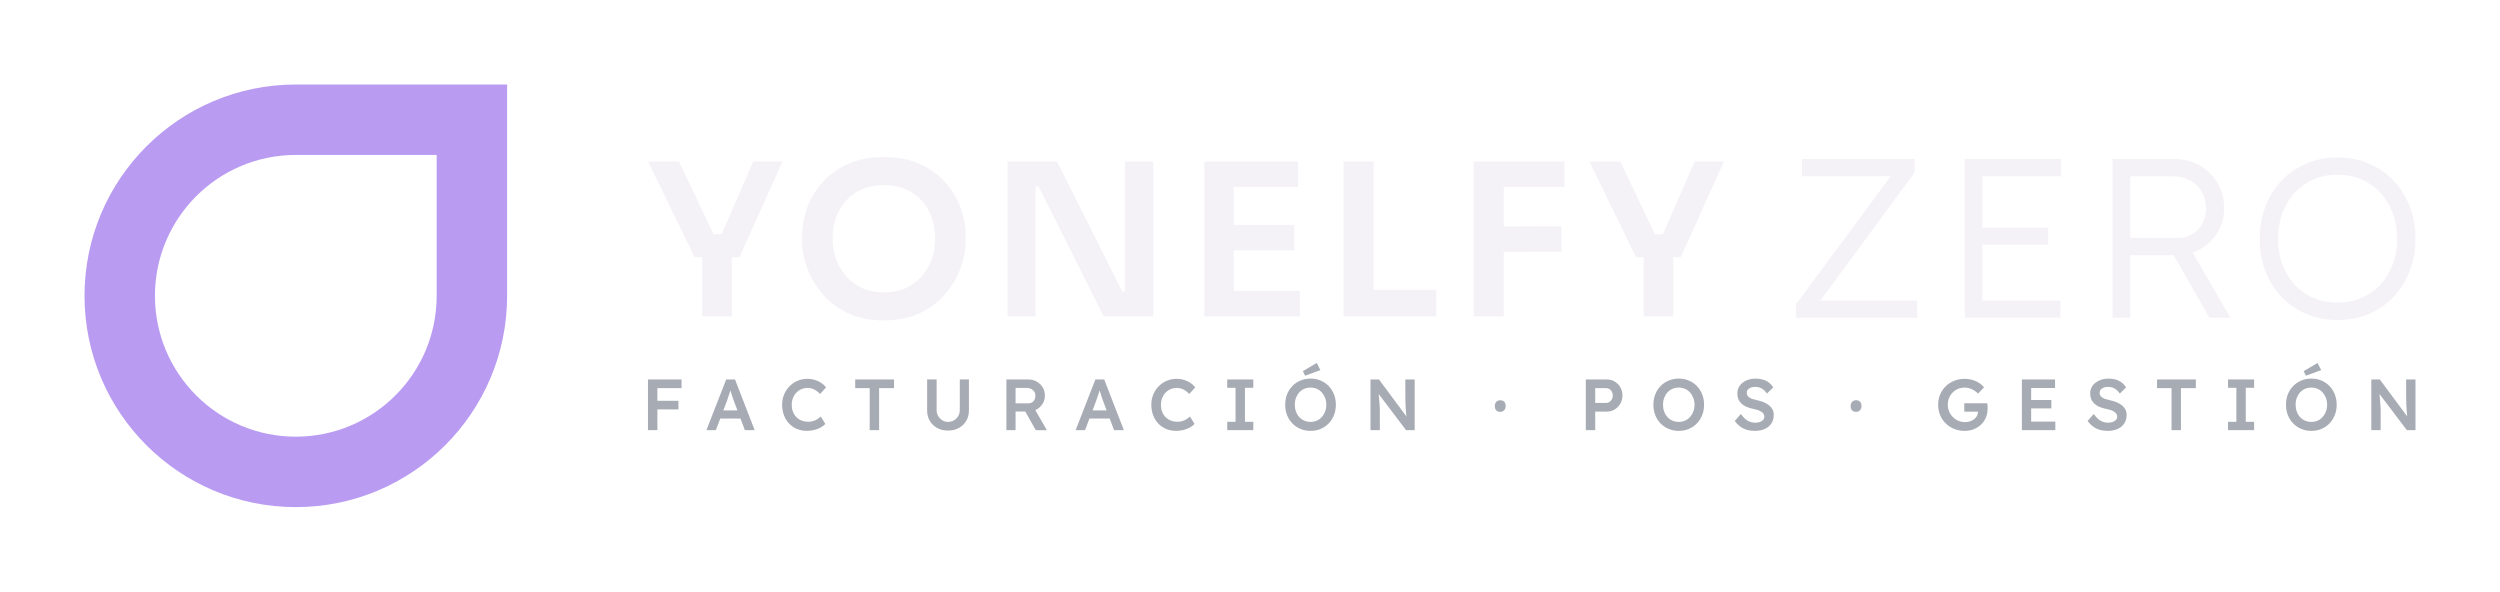
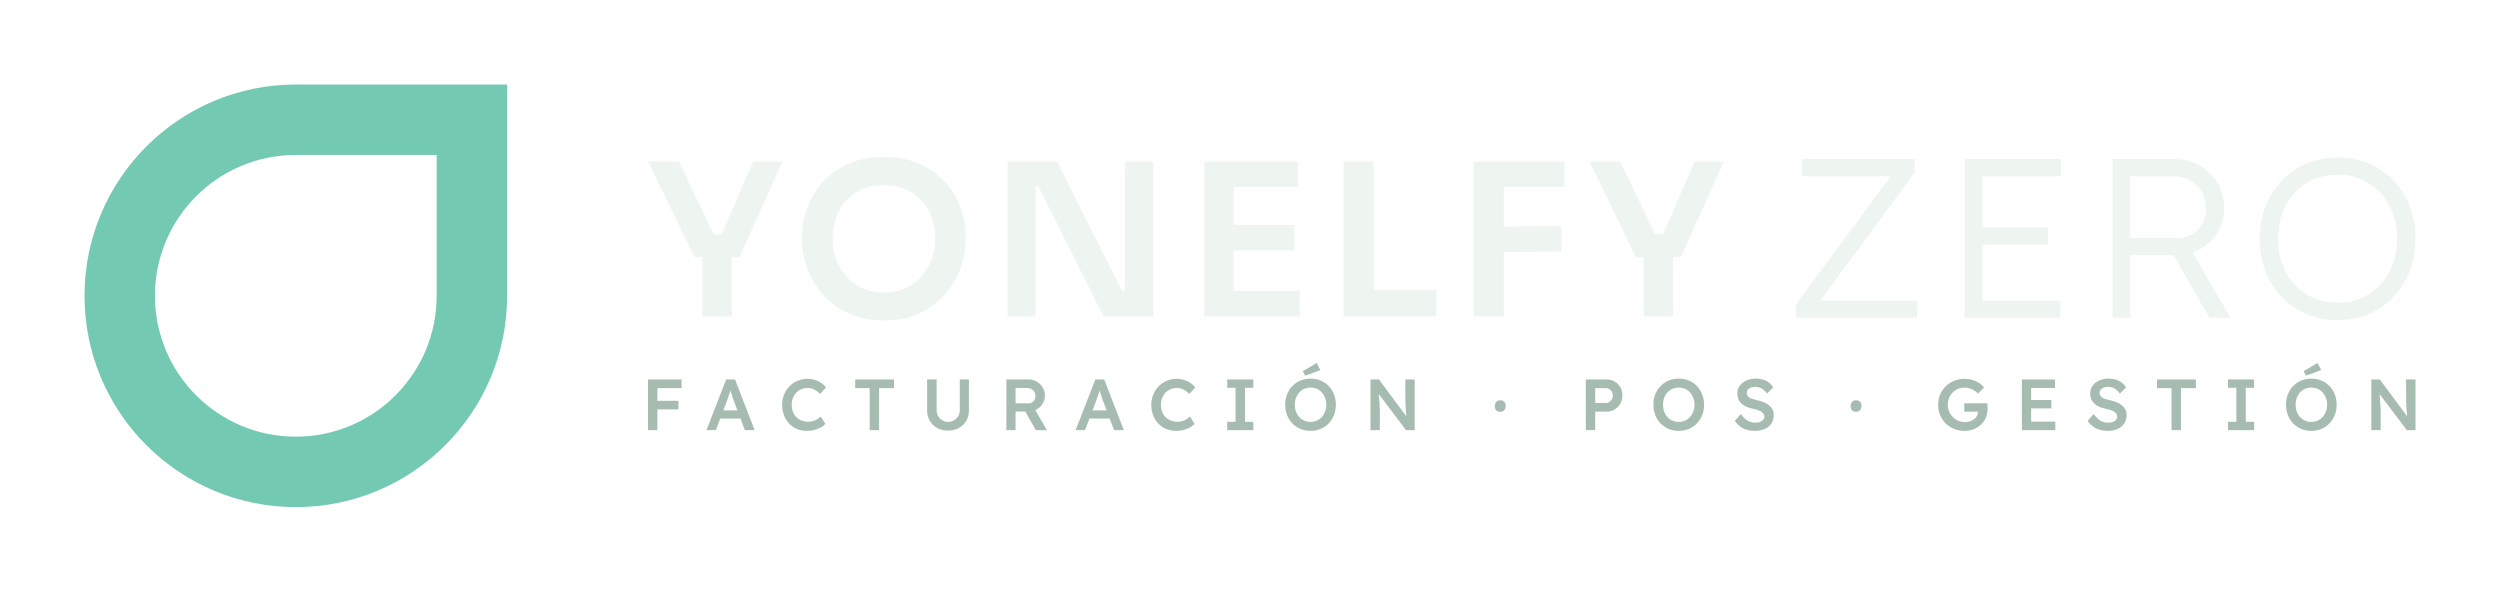
<svg xmlns="http://www.w3.org/2000/svg" viewBox="-24 -24 709.913 168" width="709.913" height="168" role="img" aria-label="YONELFY ZERO — Facturación · POS · Gestión">
  <g transform="translate(0 0) scale(1)">
-     <path fill-rule="evenodd" fill="#B99BF2" d="M0 60A60 60 0 0 1 60 0H120V60A60 60 0 0 1 60 120A60 60 0 0 1 0 60ZM20 60A40 40 0 0 1 60 20H100V60A40 40 0 0 1 60 100A40 40 0 0 1 20 60Z" />
+     <path fill-rule="evenodd" fill="#73C9B2" d="M0 60A60 60 0 0 1 60 0H120V60A60 60 0 0 1 60 120A60 60 0 0 1 0 60ZM20 60A40 40 0 0 1 60 20H100V60A40 40 0 0 1 60 100A40 40 0 0 1 20 60Z" />
  </g>
-   <path fill="#F4F2F7" d="M175.430 49.036L173.260 49.036L160 21.852L168.800 21.852L178.625 42.526L180.915 42.526L189.896 21.852L198.214 21.852L185.978 49.036L183.808 49.036L183.808 65.852L175.430 65.852L175.430 49.036ZM227.025 66.997L227.025 66.997Q221.058 66.997 216.688 64.888Q212.318 62.778 209.455 59.373Q206.592 55.967 205.175 52.019Q203.759 48.071 203.759 44.395L203.759 44.395L203.759 43.068Q203.759 39.030 205.205 35.022Q206.652 31.014 209.575 27.759Q212.499 24.504 216.838 22.545Q221.178 20.586 227.025 20.586L227.025 20.586Q232.811 20.586 237.151 22.545Q241.490 24.504 244.414 27.759Q247.337 31.014 248.784 35.022Q250.230 39.030 250.230 43.068L250.230 43.068L250.230 44.395Q250.230 48.071 248.814 52.019Q247.397 55.967 244.534 59.373Q241.671 62.778 237.301 64.888Q232.932 66.997 227.025 66.997ZM227.025 59.041L227.025 59.041Q230.400 59.041 233.082 57.836Q235.764 56.630 237.663 54.490Q239.562 52.351 240.556 49.608Q241.551 46.866 241.551 43.792L241.551 43.792Q241.551 40.477 240.556 37.704Q239.562 34.931 237.663 32.882Q235.764 30.833 233.052 29.688Q230.340 28.542 227.025 28.542L227.025 28.542Q223.649 28.542 220.937 29.688Q218.225 30.833 216.326 32.882Q214.427 34.931 213.433 37.704Q212.438 40.477 212.438 43.792L212.438 43.792Q212.438 46.866 213.433 49.608Q214.427 52.351 216.326 54.490Q218.225 56.630 220.937 57.836Q223.649 59.041 227.025 59.041ZM270.060 65.852L262.104 65.852L262.104 21.852L276.148 21.852L294.652 58.740L295.436 58.740L295.436 21.852L303.512 21.852L303.512 65.852L289.408 65.852L270.904 28.964L270.060 28.964L270.060 65.852ZM345.101 65.852L317.978 65.852L317.978 21.852L344.619 21.852L344.619 29.085L326.356 29.085L326.356 39.874L343.534 39.874L343.534 47.107L326.356 47.107L326.356 58.619L345.101 58.619L345.101 65.852ZM383.858 65.852L357.518 65.852L357.518 21.852L366.077 21.852L366.077 58.318L383.858 58.318L383.858 65.852ZM403.025 65.852L394.466 65.852L394.466 21.852L420.263 21.852L420.263 29.085L403.025 29.085L403.025 40.296L419.419 40.236L419.419 47.468L403.025 47.529L403.025 65.852ZM442.745 49.036L440.575 49.036L427.315 21.852L436.115 21.852L445.940 42.526L448.230 42.526L457.211 21.852L465.529 21.852L453.293 49.036L451.123 49.036L451.123 65.852L442.745 65.852L442.745 49.036Z" />
-   <path fill="#F4F2F7" d="M520.408 66.233L486.022 66.233L486.022 62.369L513.904 24.699L514.870 26.052L487.696 26.052L487.696 21.158L519.700 21.158L519.700 24.957L491.946 62.691L490.980 61.339L520.408 61.339M561.094 66.233L533.920 66.233L533.920 21.158L561.223 21.158L561.223 26.052L538.943 26.052L538.943 61.339L561.094 61.339L561.094 66.233M557.617 45.498L536.238 45.498L536.238 40.605L557.617 40.605M580.917 66.233L575.894 66.233L575.894 21.158L593.538 21.158Q597.466 21.158 600.653 22.993Q603.841 24.828 605.708 27.983Q607.576 31.139 607.576 35.131Q607.576 38.866 605.773 41.892Q603.970 44.919 600.879 46.690Q597.788 48.461 593.924 48.461L580.917 48.461L580.917 66.233M609.379 66.233L603.390 66.233L592.057 46.400L596.886 44.726L609.379 66.233M580.917 26.052L580.917 43.567L594.375 43.567Q596.758 43.567 598.561 42.472Q600.364 41.377 601.394 39.478Q602.424 37.578 602.424 35.131Q602.424 32.491 601.201 30.430Q599.977 28.370 597.820 27.211Q595.663 26.052 592.894 26.052M639.762 66.877Q634.997 66.877 630.972 65.171Q626.947 63.464 623.953 60.373Q620.959 57.282 619.317 53.065Q617.675 48.847 617.675 43.824Q617.675 38.802 619.317 34.584Q620.959 30.366 623.953 27.243Q626.947 24.120 630.972 22.413Q634.997 20.707 639.762 20.707Q644.591 20.707 648.616 22.413Q652.640 24.120 655.635 27.243Q658.629 30.366 660.271 34.584Q661.913 38.802 661.913 43.824Q661.913 48.782 660.271 53Q658.629 57.218 655.635 60.341Q652.640 63.464 648.616 65.171Q644.591 66.877 639.762 66.877M639.762 61.919Q643.432 61.919 646.555 60.599Q649.678 59.279 651.932 56.832Q654.186 54.385 655.442 51.068Q656.697 47.752 656.697 43.824Q656.697 39.832 655.442 36.516Q654.186 33.199 651.932 30.752Q649.678 28.305 646.555 26.953Q643.432 25.601 639.762 25.601Q636.091 25.601 632.968 26.953Q629.845 28.305 627.591 30.752Q625.338 33.199 624.114 36.516Q622.891 39.832 622.891 43.824Q622.891 47.752 624.114 51.068Q625.338 54.385 627.591 56.832Q629.845 59.279 632.968 60.599Q636.091 61.919 639.762 61.919" />
-   <path fill="#A7ABB4" d="M162.673 98.148L160 98.148L160 83.754L162.673 83.754L162.673 98.148M168.657 92.246L161.234 92.246L161.234 89.820L168.657 89.820L168.657 92.246M169.541 86.222L161.234 86.222L161.234 83.754L169.541 83.754M179.274 98.148L176.600 98.148L182.214 83.754L184.723 83.754L190.295 98.148L187.519 98.148L184.435 89.964Q184.332 89.717 184.157 89.183Q183.982 88.648 183.777 88.021Q183.571 87.394 183.407 86.849Q183.242 86.304 183.160 86.057L183.674 86.036Q183.551 86.448 183.386 86.962Q183.222 87.476 183.037 88.031Q182.851 88.586 182.677 89.100Q182.502 89.614 182.358 90.026L179.274 98.148M187.622 94.858L179.150 94.858L180.075 92.534L186.635 92.534M205.189 98.354Q203.626 98.354 202.331 97.819Q201.035 97.284 200.089 96.287Q199.143 95.290 198.619 93.922Q198.095 92.555 198.095 90.930Q198.095 89.368 198.650 88.031Q199.205 86.694 200.192 85.687Q201.179 84.679 202.495 84.124Q203.811 83.569 205.353 83.569Q206.402 83.569 207.389 83.877Q208.376 84.186 209.199 84.731Q210.021 85.276 210.576 85.995L208.870 87.867Q208.335 87.311 207.769 86.931Q207.204 86.551 206.597 86.355Q205.991 86.160 205.353 86.160Q204.407 86.160 203.575 86.509Q202.742 86.859 202.135 87.496Q201.529 88.134 201.179 89.008Q200.829 89.882 200.829 90.951Q200.829 92.041 201.169 92.925Q201.508 93.809 202.135 94.447Q202.762 95.084 203.636 95.423Q204.510 95.763 205.559 95.763Q206.238 95.763 206.875 95.578Q207.512 95.393 208.057 95.053Q208.602 94.714 209.055 94.262L210.371 96.380Q209.877 96.935 209.055 97.387Q208.232 97.840 207.214 98.097Q206.196 98.354 205.189 98.354M225.634 98.148L222.961 98.148L222.961 86.222L218.849 86.222L218.849 83.754L229.870 83.754L229.870 86.222L225.634 86.222M245.196 98.271Q243.489 98.271 242.152 97.541Q240.816 96.811 240.045 95.526Q239.274 94.241 239.274 92.617L239.274 83.733L241.967 83.733L241.967 92.432Q241.967 93.398 242.410 94.149Q242.852 94.899 243.592 95.351Q244.332 95.804 245.196 95.804Q246.142 95.804 246.902 95.351Q247.663 94.899 248.105 94.149Q248.548 93.398 248.548 92.432L248.548 83.733L251.138 83.733L251.138 92.617Q251.138 94.241 250.367 95.526Q249.596 96.811 248.260 97.541Q246.923 98.271 245.196 98.271M264.387 98.148L261.776 98.148L261.776 83.754L268.027 83.754Q269.322 83.754 270.391 84.361Q271.461 84.967 272.088 86.006Q272.715 87.044 272.715 88.340Q272.715 89.573 272.088 90.612Q271.461 91.650 270.402 92.257Q269.343 92.863 268.027 92.863L264.387 92.863L264.387 98.148M273.291 98.169L270.124 98.148L266.464 91.650L269.219 91.136L273.291 98.169M264.387 86.160L264.387 90.540L268.047 90.540Q268.644 90.540 269.086 90.262Q269.528 89.985 269.775 89.491Q270.021 88.998 270.021 88.401Q270.021 87.723 269.713 87.229Q269.404 86.736 268.849 86.448Q268.294 86.160 267.574 86.160M284.113 98.148L281.440 98.148L287.053 83.754L289.562 83.754L295.135 98.148L292.359 98.148L289.274 89.964Q289.171 89.717 288.997 89.183Q288.822 88.648 288.616 88.021Q288.411 87.394 288.246 86.849Q288.082 86.304 287.999 86.057L288.513 86.036Q288.390 86.448 288.225 86.962Q288.061 87.476 287.876 88.031Q287.691 88.586 287.516 89.100Q287.341 89.614 287.197 90.026L284.113 98.148M292.461 94.858L283.990 94.858L284.915 92.534L291.474 92.534M310.028 98.354Q308.465 98.354 307.170 97.819Q305.875 97.284 304.929 96.287Q303.983 95.290 303.458 93.922Q302.934 92.555 302.934 90.930Q302.934 89.368 303.489 88.031Q304.044 86.694 305.031 85.687Q306.018 84.679 307.334 84.124Q308.651 83.569 310.193 83.569Q311.241 83.569 312.228 83.877Q313.215 84.186 314.038 84.731Q314.861 85.276 315.416 85.995L313.709 87.867Q313.174 87.311 312.609 86.931Q312.043 86.551 311.437 86.355Q310.830 86.160 310.193 86.160Q309.247 86.160 308.414 86.509Q307.581 86.859 306.975 87.496Q306.368 88.134 306.018 89.008Q305.669 89.882 305.669 90.951Q305.669 92.041 306.008 92.925Q306.347 93.809 306.975 94.447Q307.602 95.084 308.476 95.423Q309.350 95.763 310.398 95.763Q311.077 95.763 311.714 95.578Q312.352 95.393 312.897 95.053Q313.442 94.714 313.894 94.262L315.210 96.380Q314.717 96.935 313.894 97.387Q313.072 97.840 312.054 98.097Q311.036 98.354 310.028 98.354M331.893 98.148L324.490 98.148L324.490 95.783L326.855 95.783L326.855 86.119L324.490 86.119L324.490 83.754L331.893 83.754L331.893 86.119L329.528 86.119L329.528 95.783L331.893 95.783M348.143 98.354Q346.601 98.354 345.285 97.798Q343.969 97.243 342.992 96.246Q342.016 95.249 341.481 93.891Q340.946 92.534 340.946 90.930Q340.946 89.327 341.481 87.969Q342.016 86.612 342.992 85.615Q343.969 84.618 345.285 84.062Q346.601 83.507 348.143 83.507Q349.706 83.507 351.022 84.062Q352.338 84.618 353.305 85.625Q354.271 86.633 354.806 87.980Q355.340 89.327 355.340 90.930Q355.340 92.514 354.806 93.871Q354.271 95.228 353.305 96.236Q352.338 97.243 351.022 97.798Q349.706 98.354 348.143 98.354M348.143 95.804Q349.130 95.804 349.943 95.444Q350.755 95.084 351.351 94.416Q351.948 93.748 352.287 92.863Q352.626 91.979 352.626 90.930Q352.626 89.882 352.287 88.998Q351.948 88.113 351.351 87.445Q350.755 86.777 349.943 86.417Q349.130 86.057 348.143 86.057Q347.177 86.057 346.354 86.417Q345.532 86.777 344.936 87.435Q344.339 88.093 344.010 88.977Q343.681 89.861 343.681 90.930Q343.681 91.979 344.010 92.874Q344.339 93.768 344.936 94.426Q345.532 95.084 346.354 95.444Q347.177 95.804 348.143 95.804M350.940 81.101L346.601 82.685L345.964 81.389L349.912 79.066M367.828 98.148L365.176 98.148L365.176 83.754L367.581 83.754L375.930 95.002L375.478 95.084Q375.395 94.508 375.334 93.902Q375.272 93.295 375.221 92.637Q375.169 91.979 375.138 91.259Q375.107 90.540 375.087 89.748Q375.066 88.956 375.066 88.072L375.066 83.754L377.719 83.754L377.719 98.148L375.272 98.148L366.882 87.065L367.417 86.921Q367.520 88.072 367.592 88.884Q367.664 89.697 367.705 90.283Q367.746 90.869 367.777 91.259Q367.808 91.650 367.818 91.969Q367.828 92.288 367.828 92.575M402.016 92.946Q401.276 92.946 400.875 92.514Q400.474 92.082 400.474 91.301Q400.474 90.581 400.895 90.118Q401.317 89.656 402.016 89.656Q402.756 89.656 403.157 90.077Q403.558 90.499 403.558 91.301Q403.558 92.020 403.137 92.483Q402.715 92.946 402.016 92.946M428.986 98.148L426.313 98.148L426.313 83.754L432.297 83.754Q433.530 83.754 434.528 84.350Q435.525 84.947 436.121 85.975Q436.718 87.003 436.718 88.278Q436.718 89.573 436.121 90.612Q435.525 91.650 434.528 92.267Q433.530 92.884 432.297 92.884L428.986 92.884L428.986 98.148M428.986 86.222L428.986 90.416L432.112 90.416Q432.626 90.416 433.047 90.128Q433.469 89.841 433.726 89.368Q433.983 88.895 433.983 88.298Q433.983 87.702 433.726 87.239Q433.469 86.777 433.047 86.499Q432.626 86.222 432.112 86.222M452.701 98.354Q451.159 98.354 449.843 97.798Q448.527 97.243 447.550 96.246Q446.573 95.249 446.039 93.891Q445.504 92.534 445.504 90.930Q445.504 89.327 446.039 87.969Q446.573 86.612 447.550 85.615Q448.527 84.618 449.843 84.062Q451.159 83.507 452.701 83.507Q454.264 83.507 455.580 84.062Q456.896 84.618 457.862 85.625Q458.829 86.633 459.363 87.980Q459.898 89.327 459.898 90.930Q459.898 92.514 459.363 93.871Q458.829 95.228 457.862 96.236Q456.896 97.243 455.580 97.798Q454.264 98.354 452.701 98.354M452.701 95.804Q453.688 95.804 454.500 95.444Q455.313 95.084 455.909 94.416Q456.505 93.748 456.844 92.863Q457.184 91.979 457.184 90.930Q457.184 89.882 456.844 88.998Q456.505 88.113 455.909 87.445Q455.313 86.777 454.500 86.417Q453.688 86.057 452.701 86.057Q451.735 86.057 450.912 86.417Q450.090 86.777 449.493 87.435Q448.897 88.093 448.568 88.977Q448.239 89.861 448.239 90.930Q448.239 91.979 448.568 92.874Q448.897 93.768 449.493 94.426Q450.090 95.084 450.912 95.444Q451.735 95.804 452.701 95.804M474.298 98.354Q473.044 98.354 471.995 98.035Q470.946 97.716 470.103 97.079Q469.260 96.441 468.602 95.537L470.350 93.562Q471.358 94.961 472.324 95.495Q473.291 96.030 474.504 96.030Q475.203 96.030 475.779 95.814Q476.354 95.598 476.683 95.218Q477.012 94.837 477.012 94.344Q477.012 93.994 476.879 93.696Q476.745 93.398 476.478 93.162Q476.211 92.925 475.820 92.719Q475.429 92.514 474.936 92.370Q474.442 92.226 473.846 92.103Q472.715 91.876 471.872 91.496Q471.029 91.116 470.453 90.550Q469.877 89.985 469.610 89.275Q469.343 88.566 469.343 87.661Q469.343 86.756 469.743 85.995Q470.144 85.235 470.844 84.679Q471.543 84.124 472.468 83.816Q473.393 83.507 474.463 83.507Q475.676 83.507 476.632 83.795Q477.588 84.083 478.318 84.648Q479.048 85.214 479.521 86.016L477.753 87.764Q477.341 87.126 476.827 86.705Q476.313 86.283 475.717 86.067Q475.121 85.851 474.463 85.851Q473.722 85.851 473.177 86.057Q472.633 86.263 472.324 86.643Q472.016 87.023 472.016 87.558Q472.016 87.969 472.201 88.288Q472.386 88.607 472.725 88.854Q473.064 89.100 473.599 89.285Q474.134 89.470 474.812 89.614Q475.943 89.841 476.848 90.221Q477.753 90.601 478.390 91.126Q479.028 91.650 479.357 92.318Q479.686 92.987 479.686 93.809Q479.686 95.228 479.017 96.246Q478.349 97.264 477.136 97.809Q475.923 98.354 474.298 98.354M503.057 92.946Q502.317 92.946 501.916 92.514Q501.515 92.082 501.515 91.301Q501.515 90.581 501.937 90.118Q502.358 89.656 503.057 89.656Q503.798 89.656 504.198 90.077Q504.599 90.499 504.599 91.301Q504.599 92.020 504.178 92.483Q503.756 92.946 503.057 92.946M533.893 98.354Q532.269 98.354 530.891 97.788Q529.513 97.223 528.495 96.215Q527.478 95.208 526.922 93.861Q526.367 92.514 526.367 90.930Q526.367 89.368 526.933 88.021Q527.498 86.674 528.526 85.677Q529.554 84.679 530.942 84.124Q532.330 83.569 533.934 83.569Q535.065 83.569 536.114 83.877Q537.163 84.186 538.006 84.741Q538.849 85.296 539.404 85.995L537.718 87.764Q537.142 87.209 536.536 86.838Q535.929 86.468 535.271 86.263Q534.613 86.057 533.914 86.057Q532.886 86.057 532.012 86.427Q531.138 86.797 530.490 87.455Q529.842 88.113 529.472 88.998Q529.102 89.882 529.102 90.930Q529.102 91.938 529.482 92.843Q529.863 93.748 530.541 94.426Q531.220 95.105 532.115 95.485Q533.009 95.866 534.017 95.866Q534.777 95.866 535.435 95.639Q536.093 95.413 536.607 95.012Q537.122 94.611 537.399 94.077Q537.677 93.542 537.677 92.925L537.677 92.473L538.047 92.904L533.790 92.904L533.790 90.519L540.309 90.519Q540.350 90.745 540.370 91.023Q540.391 91.301 540.401 91.558Q540.412 91.815 540.412 92Q540.412 93.419 539.918 94.580Q539.425 95.742 538.530 96.585Q537.636 97.428 536.453 97.891Q535.271 98.354 533.893 98.354M559.644 98.148L550.144 98.148L550.144 83.754L559.562 83.754L559.562 86.180L552.776 86.180L552.776 95.722L559.644 95.722L559.644 98.148M558.513 91.979L551.378 91.979L551.378 89.594L558.513 89.594M574.496 98.354Q573.242 98.354 572.193 98.035Q571.145 97.716 570.302 97.079Q569.459 96.441 568.801 95.537L570.548 93.562Q571.556 94.961 572.522 95.495Q573.489 96.030 574.702 96.030Q575.401 96.030 575.977 95.814Q576.553 95.598 576.882 95.218Q577.211 94.837 577.211 94.344Q577.211 93.994 577.077 93.696Q576.943 93.398 576.676 93.162Q576.409 92.925 576.018 92.719Q575.627 92.514 575.134 92.370Q574.640 92.226 574.044 92.103Q572.913 91.876 572.070 91.496Q571.227 91.116 570.651 90.550Q570.075 89.985 569.808 89.275Q569.541 88.566 569.541 87.661Q569.541 86.756 569.942 85.995Q570.343 85.235 571.042 84.679Q571.741 84.124 572.666 83.816Q573.592 83.507 574.661 83.507Q575.874 83.507 576.830 83.795Q577.787 84.083 578.517 84.648Q579.247 85.214 579.719 86.016L577.951 87.764Q577.540 87.126 577.026 86.705Q576.512 86.283 575.915 86.067Q575.319 85.851 574.661 85.851Q573.921 85.851 573.376 86.057Q572.831 86.263 572.522 86.643Q572.214 87.023 572.214 87.558Q572.214 87.969 572.399 88.288Q572.584 88.607 572.923 88.854Q573.263 89.100 573.797 89.285Q574.332 89.470 575.011 89.614Q576.142 89.841 577.046 90.221Q577.951 90.601 578.588 91.126Q579.226 91.650 579.555 92.318Q579.884 92.987 579.884 93.809Q579.884 95.228 579.216 96.246Q578.547 97.264 577.334 97.809Q576.121 98.354 574.496 98.354M595.312 98.148L592.639 98.148L592.639 86.222L588.526 86.222L588.526 83.754L599.548 83.754L599.548 86.222L595.312 86.222M616.087 98.148L608.684 98.148L608.684 95.783L611.049 95.783L611.049 86.119L608.684 86.119L608.684 83.754L616.087 83.754L616.087 86.119L613.722 86.119L613.722 95.783L616.087 95.783M632.338 98.354Q630.795 98.354 629.479 97.798Q628.163 97.243 627.187 96.246Q626.210 95.249 625.675 93.891Q625.141 92.534 625.141 90.930Q625.141 89.327 625.675 87.969Q626.210 86.612 627.187 85.615Q628.163 84.618 629.479 84.062Q630.795 83.507 632.338 83.507Q633.900 83.507 635.216 84.062Q636.532 84.618 637.499 85.625Q638.465 86.633 639 87.980Q639.535 89.327 639.535 90.930Q639.535 92.514 639 93.871Q638.465 95.228 637.499 96.236Q636.532 97.243 635.216 97.798Q633.900 98.354 632.338 98.354M632.338 95.804Q633.325 95.804 634.137 95.444Q634.949 95.084 635.545 94.416Q636.142 93.748 636.481 92.863Q636.820 91.979 636.820 90.930Q636.820 89.882 636.481 88.998Q636.142 88.113 635.545 87.445Q634.949 86.777 634.137 86.417Q633.325 86.057 632.338 86.057Q631.371 86.057 630.549 86.417Q629.726 86.777 629.130 87.435Q628.533 88.093 628.204 88.977Q627.875 89.861 627.875 90.930Q627.875 91.979 628.204 92.874Q628.533 93.768 629.130 94.426Q629.726 95.084 630.549 95.444Q631.371 95.804 632.338 95.804M635.134 81.101L630.795 82.685L630.158 81.389L634.106 79.066M652.022 98.148L649.370 98.148L649.370 83.754L651.776 83.754L660.124 95.002L659.672 95.084Q659.589 94.508 659.528 93.902Q659.466 93.295 659.415 92.637Q659.363 91.979 659.332 91.259Q659.302 90.540 659.281 89.748Q659.260 88.956 659.260 88.072L659.260 83.754L661.913 83.754L661.913 98.148L659.466 98.148L651.076 87.065L651.611 86.921Q651.714 88.072 651.786 88.884Q651.858 89.697 651.899 90.283Q651.940 90.869 651.971 91.259Q652.002 91.650 652.012 91.969Q652.022 92.288 652.022 92.575" />
+   <path fill="#EEF5F1" d="M175.430 49.036L173.260 49.036L160 21.852L168.800 21.852L178.625 42.526L180.915 42.526L189.896 21.852L198.214 21.852L185.978 49.036L183.808 49.036L183.808 65.852L175.430 65.852L175.430 49.036ZM227.025 66.997L227.025 66.997Q221.058 66.997 216.688 64.888Q212.318 62.778 209.455 59.373Q206.592 55.967 205.175 52.019Q203.759 48.071 203.759 44.395L203.759 44.395L203.759 43.068Q203.759 39.030 205.205 35.022Q206.652 31.014 209.575 27.759Q212.499 24.504 216.838 22.545Q221.178 20.586 227.025 20.586L227.025 20.586Q232.811 20.586 237.151 22.545Q241.490 24.504 244.414 27.759Q247.337 31.014 248.784 35.022Q250.230 39.030 250.230 43.068L250.230 43.068L250.230 44.395Q250.230 48.071 248.814 52.019Q247.397 55.967 244.534 59.373Q241.671 62.778 237.301 64.888Q232.932 66.997 227.025 66.997ZM227.025 59.041L227.025 59.041Q230.400 59.041 233.082 57.836Q235.764 56.630 237.663 54.490Q239.562 52.351 240.556 49.608Q241.551 46.866 241.551 43.792L241.551 43.792Q241.551 40.477 240.556 37.704Q239.562 34.931 237.663 32.882Q235.764 30.833 233.052 29.688Q230.340 28.542 227.025 28.542L227.025 28.542Q223.649 28.542 220.937 29.688Q218.225 30.833 216.326 32.882Q214.427 34.931 213.433 37.704Q212.438 40.477 212.438 43.792L212.438 43.792Q212.438 46.866 213.433 49.608Q214.427 52.351 216.326 54.490Q218.225 56.630 220.937 57.836Q223.649 59.041 227.025 59.041ZM270.060 65.852L262.104 65.852L262.104 21.852L276.148 21.852L294.652 58.740L295.436 58.740L295.436 21.852L303.512 21.852L303.512 65.852L289.408 65.852L270.904 28.964L270.060 28.964L270.060 65.852ZM345.101 65.852L317.978 65.852L317.978 21.852L344.619 21.852L344.619 29.085L326.356 29.085L326.356 39.874L343.534 39.874L343.534 47.107L326.356 47.107L326.356 58.619L345.101 58.619L345.101 65.852ZM383.858 65.852L357.518 65.852L357.518 21.852L366.077 21.852L366.077 58.318L383.858 58.318L383.858 65.852ZM403.025 65.852L394.466 65.852L394.466 21.852L420.263 21.852L420.263 29.085L403.025 29.085L403.025 40.296L419.419 40.236L419.419 47.468L403.025 47.529L403.025 65.852ZM442.745 49.036L440.575 49.036L427.315 21.852L436.115 21.852L445.940 42.526L448.230 42.526L457.211 21.852L465.529 21.852L453.293 49.036L451.123 49.036L451.123 65.852L442.745 65.852L442.745 49.036Z" />
+   <path fill="#EEF5F1" d="M520.408 66.233L486.022 66.233L486.022 62.369L513.904 24.699L514.870 26.052L487.696 26.052L487.696 21.158L519.700 21.158L519.700 24.957L491.946 62.691L490.980 61.339L520.408 61.339M561.094 66.233L533.920 66.233L533.920 21.158L561.223 21.158L561.223 26.052L538.943 26.052L538.943 61.339L561.094 61.339L561.094 66.233M557.617 45.498L536.238 45.498L536.238 40.605L557.617 40.605M580.917 66.233L575.894 66.233L575.894 21.158L593.538 21.158Q597.466 21.158 600.653 22.993Q603.841 24.828 605.708 27.983Q607.576 31.139 607.576 35.131Q607.576 38.866 605.773 41.892Q603.970 44.919 600.879 46.690Q597.788 48.461 593.924 48.461L580.917 48.461L580.917 66.233M609.379 66.233L603.390 66.233L592.057 46.400L596.886 44.726L609.379 66.233M580.917 26.052L580.917 43.567L594.375 43.567Q596.758 43.567 598.561 42.472Q600.364 41.377 601.394 39.478Q602.424 37.578 602.424 35.131Q602.424 32.491 601.201 30.430Q599.977 28.370 597.820 27.211Q595.663 26.052 592.894 26.052M639.762 66.877Q634.997 66.877 630.972 65.171Q626.947 63.464 623.953 60.373Q620.959 57.282 619.317 53.065Q617.675 48.847 617.675 43.824Q617.675 38.802 619.317 34.584Q620.959 30.366 623.953 27.243Q626.947 24.120 630.972 22.413Q634.997 20.707 639.762 20.707Q644.591 20.707 648.616 22.413Q652.640 24.120 655.635 27.243Q658.629 30.366 660.271 34.584Q661.913 38.802 661.913 43.824Q661.913 48.782 660.271 53Q658.629 57.218 655.635 60.341Q652.640 63.464 648.616 65.171Q644.591 66.877 639.762 66.877M639.762 61.919Q643.432 61.919 646.555 60.599Q649.678 59.279 651.932 56.832Q654.186 54.385 655.442 51.068Q656.697 47.752 656.697 43.824Q656.697 39.832 655.442 36.516Q654.186 33.199 651.932 30.752Q649.678 28.305 646.555 26.953Q643.432 25.601 639.762 25.601Q636.091 25.601 632.968 26.953Q629.845 28.305 627.591 30.752Q625.338 33.199 624.114 36.516Q622.891 39.832 622.891 43.824Q622.891 47.752 624.114 51.068Q625.338 54.385 627.591 56.832Q629.845 59.279 632.968 60.599Q636.091 61.919 639.762 61.919" />
+   <path fill="#A6BCB1" d="M162.673 98.148L160 98.148L160 83.754L162.673 83.754L162.673 98.148M168.657 92.246L161.234 92.246L161.234 89.820L168.657 89.820L168.657 92.246M169.541 86.222L161.234 86.222L161.234 83.754L169.541 83.754M179.274 98.148L176.600 98.148L182.214 83.754L184.723 83.754L190.295 98.148L187.519 98.148L184.435 89.964Q184.332 89.717 184.157 89.183Q183.982 88.648 183.777 88.021Q183.571 87.394 183.407 86.849Q183.242 86.304 183.160 86.057L183.674 86.036Q183.551 86.448 183.386 86.962Q183.222 87.476 183.037 88.031Q182.851 88.586 182.677 89.100Q182.502 89.614 182.358 90.026L179.274 98.148M187.622 94.858L179.150 94.858L180.075 92.534L186.635 92.534M205.189 98.354Q203.626 98.354 202.331 97.819Q201.035 97.284 200.089 96.287Q199.143 95.290 198.619 93.922Q198.095 92.555 198.095 90.930Q198.095 89.368 198.650 88.031Q199.205 86.694 200.192 85.687Q201.179 84.679 202.495 84.124Q203.811 83.569 205.353 83.569Q206.402 83.569 207.389 83.877Q208.376 84.186 209.199 84.731Q210.021 85.276 210.576 85.995L208.870 87.867Q208.335 87.311 207.769 86.931Q207.204 86.551 206.597 86.355Q205.991 86.160 205.353 86.160Q204.407 86.160 203.575 86.509Q202.742 86.859 202.135 87.496Q201.529 88.134 201.179 89.008Q200.829 89.882 200.829 90.951Q200.829 92.041 201.169 92.925Q201.508 93.809 202.135 94.447Q202.762 95.084 203.636 95.423Q204.510 95.763 205.559 95.763Q206.238 95.763 206.875 95.578Q207.512 95.393 208.057 95.053Q208.602 94.714 209.055 94.262L210.371 96.380Q209.877 96.935 209.055 97.387Q208.232 97.840 207.214 98.097Q206.196 98.354 205.189 98.354M225.634 98.148L222.961 98.148L222.961 86.222L218.849 86.222L218.849 83.754L229.870 83.754L229.870 86.222L225.634 86.222M245.196 98.271Q243.489 98.271 242.152 97.541Q240.816 96.811 240.045 95.526Q239.274 94.241 239.274 92.617L239.274 83.733L241.967 83.733L241.967 92.432Q241.967 93.398 242.410 94.149Q242.852 94.899 243.592 95.351Q244.332 95.804 245.196 95.804Q246.142 95.804 246.902 95.351Q247.663 94.899 248.105 94.149Q248.548 93.398 248.548 92.432L248.548 83.733L251.138 83.733L251.138 92.617Q251.138 94.241 250.367 95.526Q249.596 96.811 248.260 97.541Q246.923 98.271 245.196 98.271M264.387 98.148L261.776 98.148L261.776 83.754L268.027 83.754Q269.322 83.754 270.391 84.361Q271.461 84.967 272.088 86.006Q272.715 87.044 272.715 88.340Q272.715 89.573 272.088 90.612Q271.461 91.650 270.402 92.257Q269.343 92.863 268.027 92.863L264.387 92.863L264.387 98.148M273.291 98.169L270.124 98.148L266.464 91.650L269.219 91.136L273.291 98.169M264.387 86.160L264.387 90.540L268.047 90.540Q268.644 90.540 269.086 90.262Q269.528 89.985 269.775 89.491Q270.021 88.998 270.021 88.401Q270.021 87.723 269.713 87.229Q269.404 86.736 268.849 86.448Q268.294 86.160 267.574 86.160M284.113 98.148L281.440 98.148L287.053 83.754L289.562 83.754L295.135 98.148L292.359 98.148L289.274 89.964Q289.171 89.717 288.997 89.183Q288.822 88.648 288.616 88.021Q288.411 87.394 288.246 86.849Q288.082 86.304 287.999 86.057L288.513 86.036Q288.390 86.448 288.225 86.962Q288.061 87.476 287.876 88.031Q287.691 88.586 287.516 89.100Q287.341 89.614 287.197 90.026L284.113 98.148M292.461 94.858L283.990 94.858L284.915 92.534L291.474 92.534M310.028 98.354Q308.465 98.354 307.170 97.819Q305.875 97.284 304.929 96.287Q303.983 95.290 303.458 93.922Q302.934 92.555 302.934 90.930Q302.934 89.368 303.489 88.031Q304.044 86.694 305.031 85.687Q306.018 84.679 307.334 84.124Q308.651 83.569 310.193 83.569Q311.241 83.569 312.228 83.877Q313.215 84.186 314.038 84.731Q314.861 85.276 315.416 85.995L313.709 87.867Q313.174 87.311 312.609 86.931Q312.043 86.551 311.437 86.355Q310.830 86.160 310.193 86.160Q309.247 86.160 308.414 86.509Q307.581 86.859 306.975 87.496Q306.368 88.134 306.018 89.008Q305.669 89.882 305.669 90.951Q305.669 92.041 306.008 92.925Q306.347 93.809 306.975 94.447Q307.602 95.084 308.476 95.423Q309.350 95.763 310.398 95.763Q311.077 95.763 311.714 95.578Q312.352 95.393 312.897 95.053Q313.442 94.714 313.894 94.262L315.210 96.380Q314.717 96.935 313.894 97.387Q313.072 97.840 312.054 98.097Q311.036 98.354 310.028 98.354M331.893 98.148L324.490 98.148L324.490 95.783L326.855 95.783L326.855 86.119L324.490 86.119L324.490 83.754L331.893 83.754L331.893 86.119L329.528 86.119L329.528 95.783L331.893 95.783M348.143 98.354Q346.601 98.354 345.285 97.798Q343.969 97.243 342.992 96.246Q342.016 95.249 341.481 93.891Q340.946 92.534 340.946 90.930Q340.946 89.327 341.481 87.969Q342.016 86.612 342.992 85.615Q343.969 84.618 345.285 84.062Q346.601 83.507 348.143 83.507Q349.706 83.507 351.022 84.062Q352.338 84.618 353.305 85.625Q354.271 86.633 354.806 87.980Q355.340 89.327 355.340 90.930Q355.340 92.514 354.806 93.871Q354.271 95.228 353.305 96.236Q352.338 97.243 351.022 97.798Q349.706 98.354 348.143 98.354M348.143 95.804Q349.130 95.804 349.943 95.444Q350.755 95.084 351.351 94.416Q351.948 93.748 352.287 92.863Q352.626 91.979 352.626 90.930Q352.626 89.882 352.287 88.998Q351.948 88.113 351.351 87.445Q350.755 86.777 349.943 86.417Q349.130 86.057 348.143 86.057Q347.177 86.057 346.354 86.417Q345.532 86.777 344.936 87.435Q344.339 88.093 344.010 88.977Q343.681 89.861 343.681 90.930Q343.681 91.979 344.010 92.874Q344.339 93.768 344.936 94.426Q345.532 95.084 346.354 95.444Q347.177 95.804 348.143 95.804M350.940 81.101L346.601 82.685L345.964 81.389L349.912 79.066M367.828 98.148L365.176 98.148L365.176 83.754L367.581 83.754L375.930 95.002L375.478 95.084Q375.395 94.508 375.334 93.902Q375.272 93.295 375.221 92.637Q375.169 91.979 375.138 91.259Q375.107 90.540 375.087 89.748Q375.066 88.956 375.066 88.072L375.066 83.754L377.719 83.754L377.719 98.148L375.272 98.148L366.882 87.065L367.417 86.921Q367.520 88.072 367.592 88.884Q367.664 89.697 367.705 90.283Q367.746 90.869 367.777 91.259Q367.808 91.650 367.818 91.969Q367.828 92.288 367.828 92.575M402.016 92.946Q401.276 92.946 400.875 92.514Q400.474 92.082 400.474 91.301Q400.474 90.581 400.895 90.118Q401.317 89.656 402.016 89.656Q402.756 89.656 403.157 90.077Q403.558 90.499 403.558 91.301Q403.558 92.020 403.137 92.483Q402.715 92.946 402.016 92.946M428.986 98.148L426.313 98.148L426.313 83.754L432.297 83.754Q433.530 83.754 434.528 84.350Q435.525 84.947 436.121 85.975Q436.718 87.003 436.718 88.278Q436.718 89.573 436.121 90.612Q435.525 91.650 434.528 92.267Q433.530 92.884 432.297 92.884L428.986 92.884L428.986 98.148M428.986 86.222L428.986 90.416L432.112 90.416Q432.626 90.416 433.047 90.128Q433.469 89.841 433.726 89.368Q433.983 88.895 433.983 88.298Q433.983 87.702 433.726 87.239Q433.469 86.777 433.047 86.499Q432.626 86.222 432.112 86.222M452.701 98.354Q451.159 98.354 449.843 97.798Q448.527 97.243 447.550 96.246Q446.573 95.249 446.039 93.891Q445.504 92.534 445.504 90.930Q445.504 89.327 446.039 87.969Q446.573 86.612 447.550 85.615Q448.527 84.618 449.843 84.062Q451.159 83.507 452.701 83.507Q454.264 83.507 455.580 84.062Q456.896 84.618 457.862 85.625Q458.829 86.633 459.363 87.980Q459.898 89.327 459.898 90.930Q459.898 92.514 459.363 93.871Q458.829 95.228 457.862 96.236Q456.896 97.243 455.580 97.798Q454.264 98.354 452.701 98.354M452.701 95.804Q453.688 95.804 454.500 95.444Q455.313 95.084 455.909 94.416Q456.505 93.748 456.844 92.863Q457.184 91.979 457.184 90.930Q457.184 89.882 456.844 88.998Q456.505 88.113 455.909 87.445Q455.313 86.777 454.500 86.417Q453.688 86.057 452.701 86.057Q451.735 86.057 450.912 86.417Q450.090 86.777 449.493 87.435Q448.897 88.093 448.568 88.977Q448.239 89.861 448.239 90.930Q448.239 91.979 448.568 92.874Q448.897 93.768 449.493 94.426Q450.090 95.084 450.912 95.444Q451.735 95.804 452.701 95.804M474.298 98.354Q473.044 98.354 471.995 98.035Q470.946 97.716 470.103 97.079Q469.260 96.441 468.602 95.537L470.350 93.562Q471.358 94.961 472.324 95.495Q473.291 96.030 474.504 96.030Q475.203 96.030 475.779 95.814Q476.354 95.598 476.683 95.218Q477.012 94.837 477.012 94.344Q477.012 93.994 476.879 93.696Q476.745 93.398 476.478 93.162Q476.211 92.925 475.820 92.719Q475.429 92.514 474.936 92.370Q474.442 92.226 473.846 92.103Q472.715 91.876 471.872 91.496Q471.029 91.116 470.453 90.550Q469.877 89.985 469.610 89.275Q469.343 88.566 469.343 87.661Q469.343 86.756 469.743 85.995Q470.144 85.235 470.844 84.679Q471.543 84.124 472.468 83.816Q473.393 83.507 474.463 83.507Q475.676 83.507 476.632 83.795Q477.588 84.083 478.318 84.648Q479.048 85.214 479.521 86.016L477.753 87.764Q477.341 87.126 476.827 86.705Q476.313 86.283 475.717 86.067Q475.121 85.851 474.463 85.851Q473.722 85.851 473.177 86.057Q472.633 86.263 472.324 86.643Q472.016 87.023 472.016 87.558Q472.016 87.969 472.201 88.288Q472.386 88.607 472.725 88.854Q473.064 89.100 473.599 89.285Q474.134 89.470 474.812 89.614Q475.943 89.841 476.848 90.221Q477.753 90.601 478.390 91.126Q479.028 91.650 479.357 92.318Q479.686 92.987 479.686 93.809Q479.686 95.228 479.017 96.246Q478.349 97.264 477.136 97.809Q475.923 98.354 474.298 98.354M503.057 92.946Q502.317 92.946 501.916 92.514Q501.515 92.082 501.515 91.301Q501.515 90.581 501.937 90.118Q502.358 89.656 503.057 89.656Q503.798 89.656 504.198 90.077Q504.599 90.499 504.599 91.301Q504.599 92.020 504.178 92.483Q503.756 92.946 503.057 92.946M533.893 98.354Q532.269 98.354 530.891 97.788Q529.513 97.223 528.495 96.215Q527.478 95.208 526.922 93.861Q526.367 92.514 526.367 90.930Q526.367 89.368 526.933 88.021Q527.498 86.674 528.526 85.677Q529.554 84.679 530.942 84.124Q532.330 83.569 533.934 83.569Q535.065 83.569 536.114 83.877Q537.163 84.186 538.006 84.741Q538.849 85.296 539.404 85.995L537.718 87.764Q537.142 87.209 536.536 86.838Q535.929 86.468 535.271 86.263Q534.613 86.057 533.914 86.057Q532.886 86.057 532.012 86.427Q531.138 86.797 530.490 87.455Q529.842 88.113 529.472 88.998Q529.102 89.882 529.102 90.930Q529.102 91.938 529.482 92.843Q529.863 93.748 530.541 94.426Q531.220 95.105 532.115 95.485Q533.009 95.866 534.017 95.866Q534.777 95.866 535.435 95.639Q536.093 95.413 536.607 95.012Q537.122 94.611 537.399 94.077Q537.677 93.542 537.677 92.925L537.677 92.473L538.047 92.904L533.790 92.904L533.790 90.519L540.309 90.519Q540.350 90.745 540.370 91.023Q540.391 91.301 540.401 91.558Q540.412 91.815 540.412 92Q540.412 93.419 539.918 94.580Q539.425 95.742 538.530 96.585Q537.636 97.428 536.453 97.891Q535.271 98.354 533.893 98.354M559.644 98.148L550.144 98.148L550.144 83.754L559.562 83.754L559.562 86.180L552.776 86.180L552.776 95.722L559.644 95.722L559.644 98.148M558.513 91.979L551.378 91.979L551.378 89.594L558.513 89.594M574.496 98.354Q573.242 98.354 572.193 98.035Q571.145 97.716 570.302 97.079Q569.459 96.441 568.801 95.537L570.548 93.562Q571.556 94.961 572.522 95.495Q573.489 96.030 574.702 96.030Q575.401 96.030 575.977 95.814Q576.553 95.598 576.882 95.218Q577.211 94.837 577.211 94.344Q577.211 93.994 577.077 93.696Q576.943 93.398 576.676 93.162Q576.409 92.925 576.018 92.719Q575.627 92.514 575.134 92.370Q574.640 92.226 574.044 92.103Q572.913 91.876 572.070 91.496Q571.227 91.116 570.651 90.550Q570.075 89.985 569.808 89.275Q569.541 88.566 569.541 87.661Q569.541 86.756 569.942 85.995Q570.343 85.235 571.042 84.679Q571.741 84.124 572.666 83.816Q573.592 83.507 574.661 83.507Q575.874 83.507 576.830 83.795Q577.787 84.083 578.517 84.648Q579.247 85.214 579.719 86.016L577.951 87.764Q577.540 87.126 577.026 86.705Q576.512 86.283 575.915 86.067Q575.319 85.851 574.661 85.851Q573.921 85.851 573.376 86.057Q572.831 86.263 572.522 86.643Q572.214 87.023 572.214 87.558Q572.214 87.969 572.399 88.288Q572.584 88.607 572.923 88.854Q573.263 89.100 573.797 89.285Q574.332 89.470 575.011 89.614Q576.142 89.841 577.046 90.221Q577.951 90.601 578.588 91.126Q579.226 91.650 579.555 92.318Q579.884 92.987 579.884 93.809Q579.884 95.228 579.216 96.246Q578.547 97.264 577.334 97.809Q576.121 98.354 574.496 98.354M595.312 98.148L592.639 98.148L592.639 86.222L588.526 86.222L588.526 83.754L599.548 83.754L599.548 86.222L595.312 86.222M616.087 98.148L608.684 98.148L608.684 95.783L611.049 95.783L611.049 86.119L608.684 86.119L608.684 83.754L616.087 83.754L616.087 86.119L613.722 86.119L613.722 95.783L616.087 95.783M632.338 98.354Q630.795 98.354 629.479 97.798Q628.163 97.243 627.187 96.246Q626.210 95.249 625.675 93.891Q625.141 92.534 625.141 90.930Q625.141 89.327 625.675 87.969Q626.210 86.612 627.187 85.615Q628.163 84.618 629.479 84.062Q630.795 83.507 632.338 83.507Q633.900 83.507 635.216 84.062Q636.532 84.618 637.499 85.625Q638.465 86.633 639 87.980Q639.535 89.327 639.535 90.930Q639.535 92.514 639 93.871Q638.465 95.228 637.499 96.236Q636.532 97.243 635.216 97.798Q633.900 98.354 632.338 98.354M632.338 95.804Q633.325 95.804 634.137 95.444Q634.949 95.084 635.545 94.416Q636.142 93.748 636.481 92.863Q636.820 91.979 636.820 90.930Q636.820 89.882 636.481 88.998Q636.142 88.113 635.545 87.445Q634.949 86.777 634.137 86.417Q633.325 86.057 632.338 86.057Q631.371 86.057 630.549 86.417Q629.726 86.777 629.130 87.435Q628.533 88.093 628.204 88.977Q627.875 89.861 627.875 90.930Q627.875 91.979 628.204 92.874Q628.533 93.768 629.130 94.426Q629.726 95.084 630.549 95.444Q631.371 95.804 632.338 95.804M635.134 81.101L630.795 82.685L630.158 81.389L634.106 79.066M652.022 98.148L649.370 98.148L649.370 83.754L651.776 83.754L660.124 95.002L659.672 95.084Q659.589 94.508 659.528 93.902Q659.466 93.295 659.415 92.637Q659.363 91.979 659.332 91.259Q659.302 90.540 659.281 89.748Q659.260 88.956 659.260 88.072L659.260 83.754L661.913 83.754L661.913 98.148L659.466 98.148L651.076 87.065L651.611 86.921Q651.714 88.072 651.786 88.884Q651.858 89.697 651.899 90.283Q651.940 90.869 651.971 91.259Q652.002 91.650 652.012 91.969Q652.022 92.288 652.022 92.575" />
</svg>
